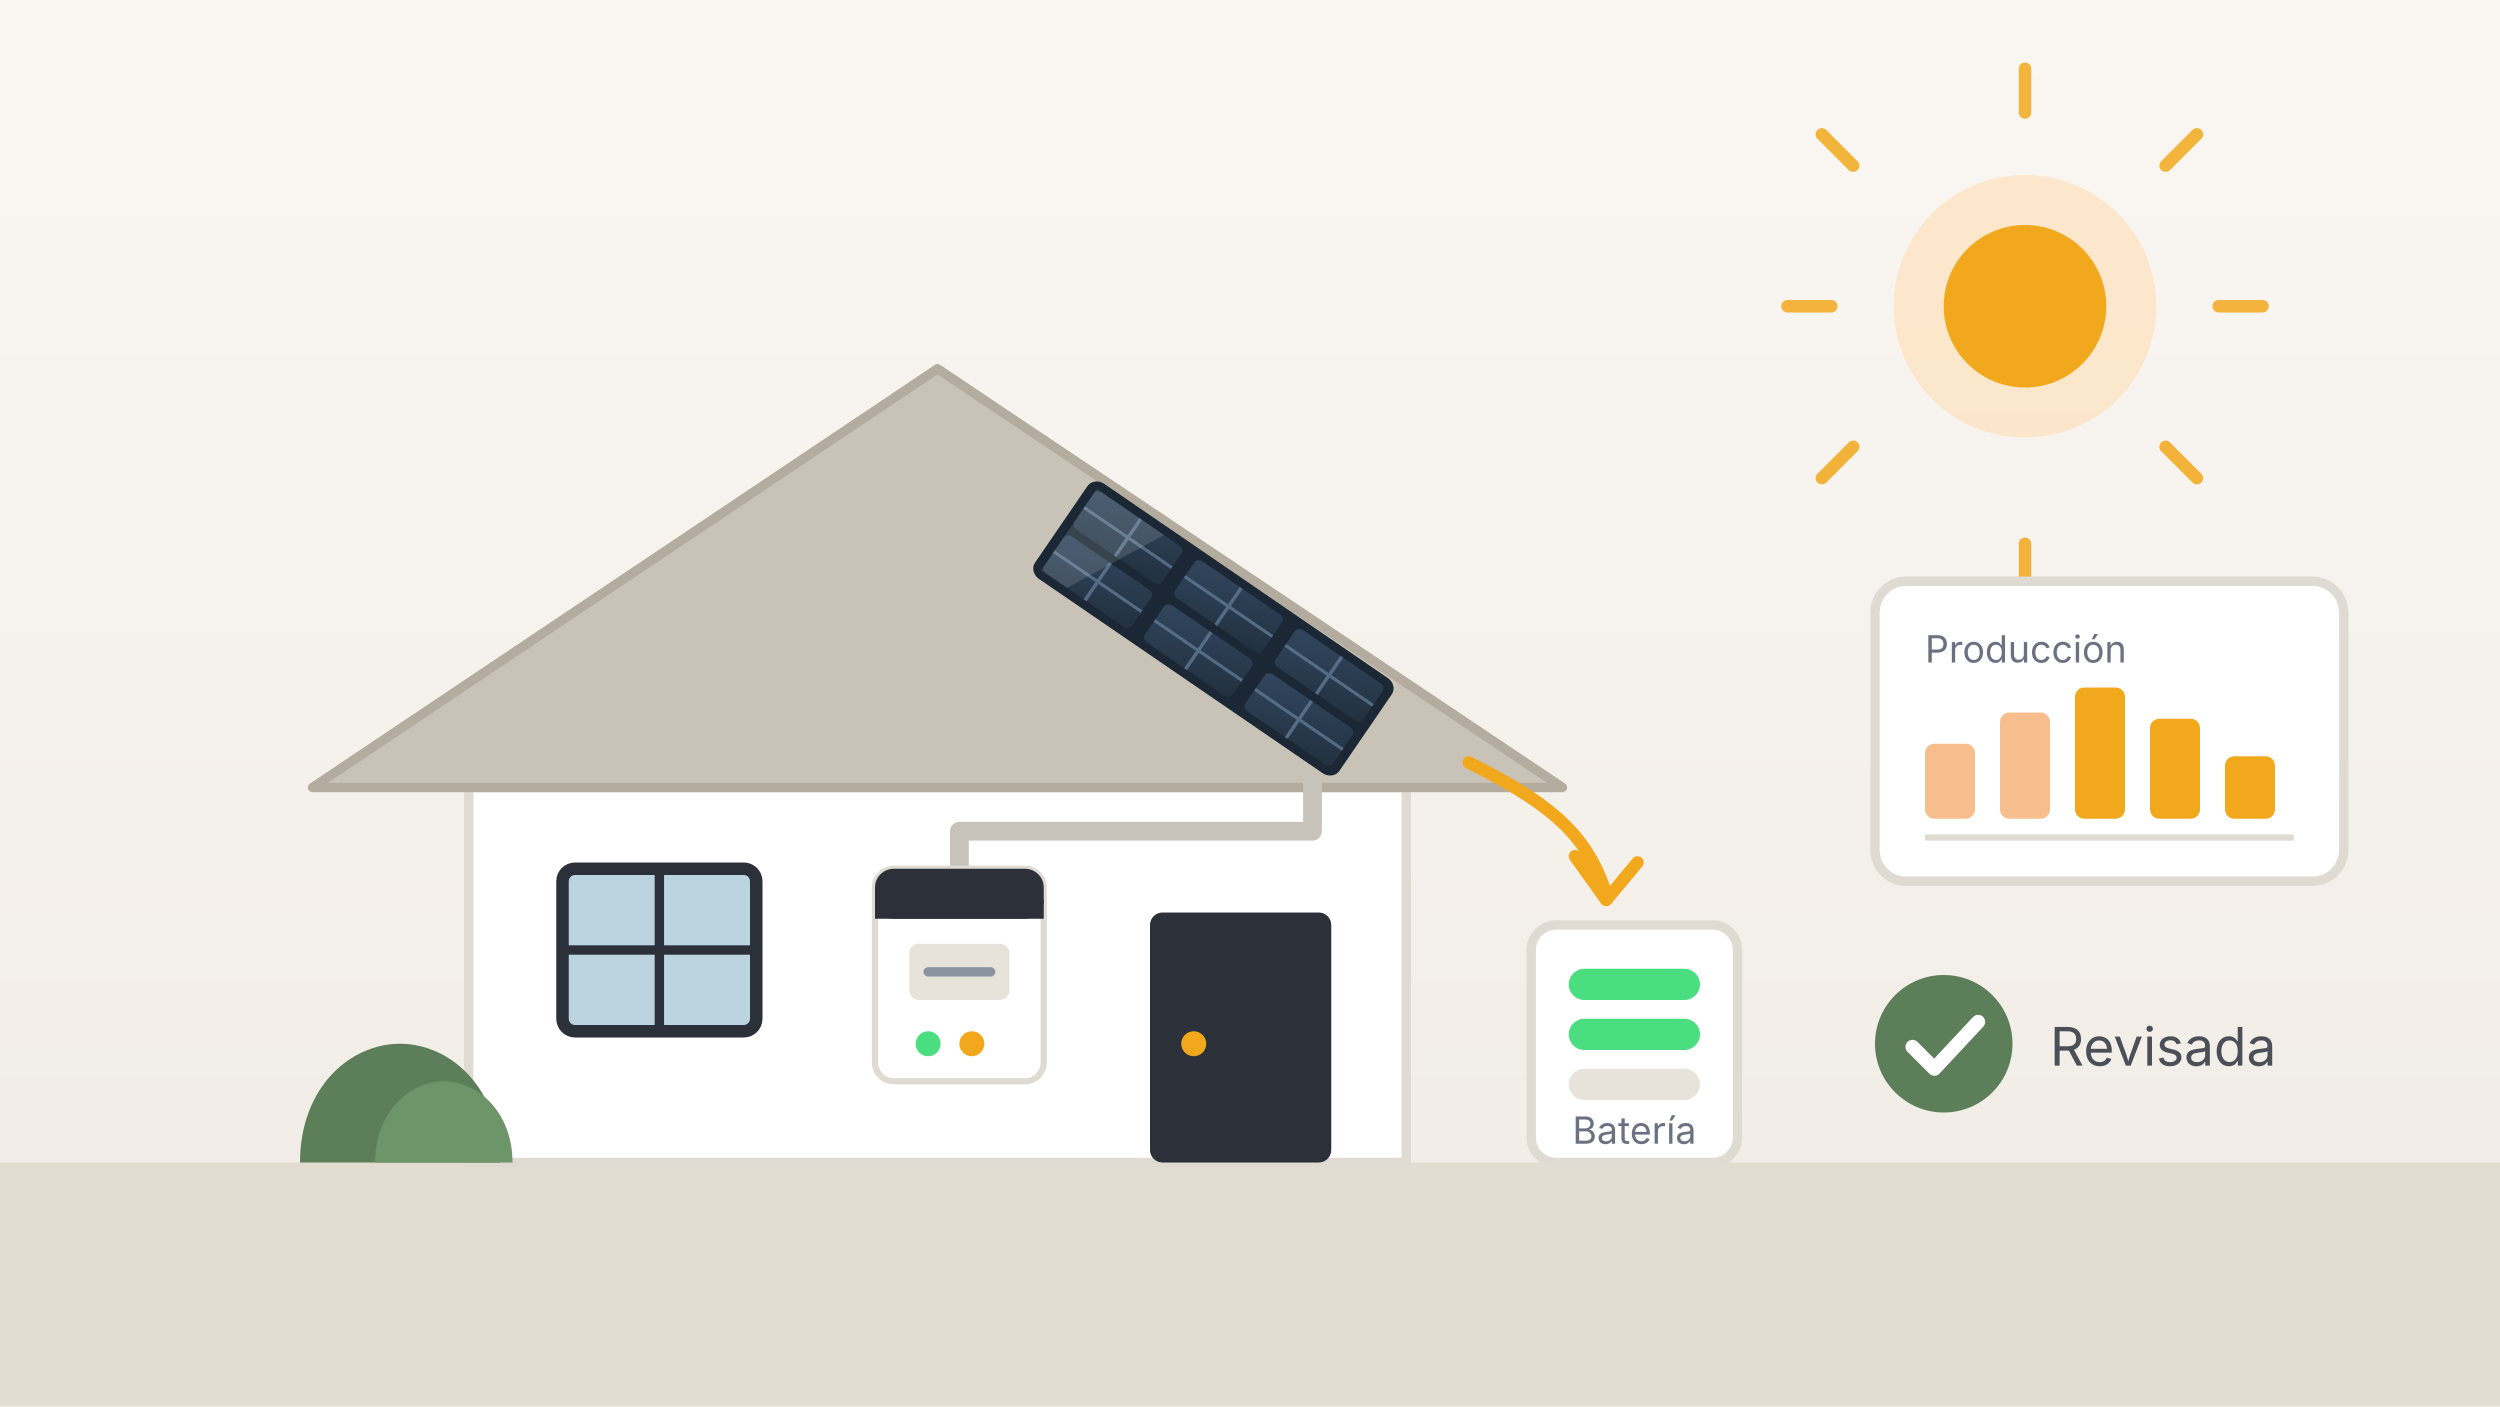
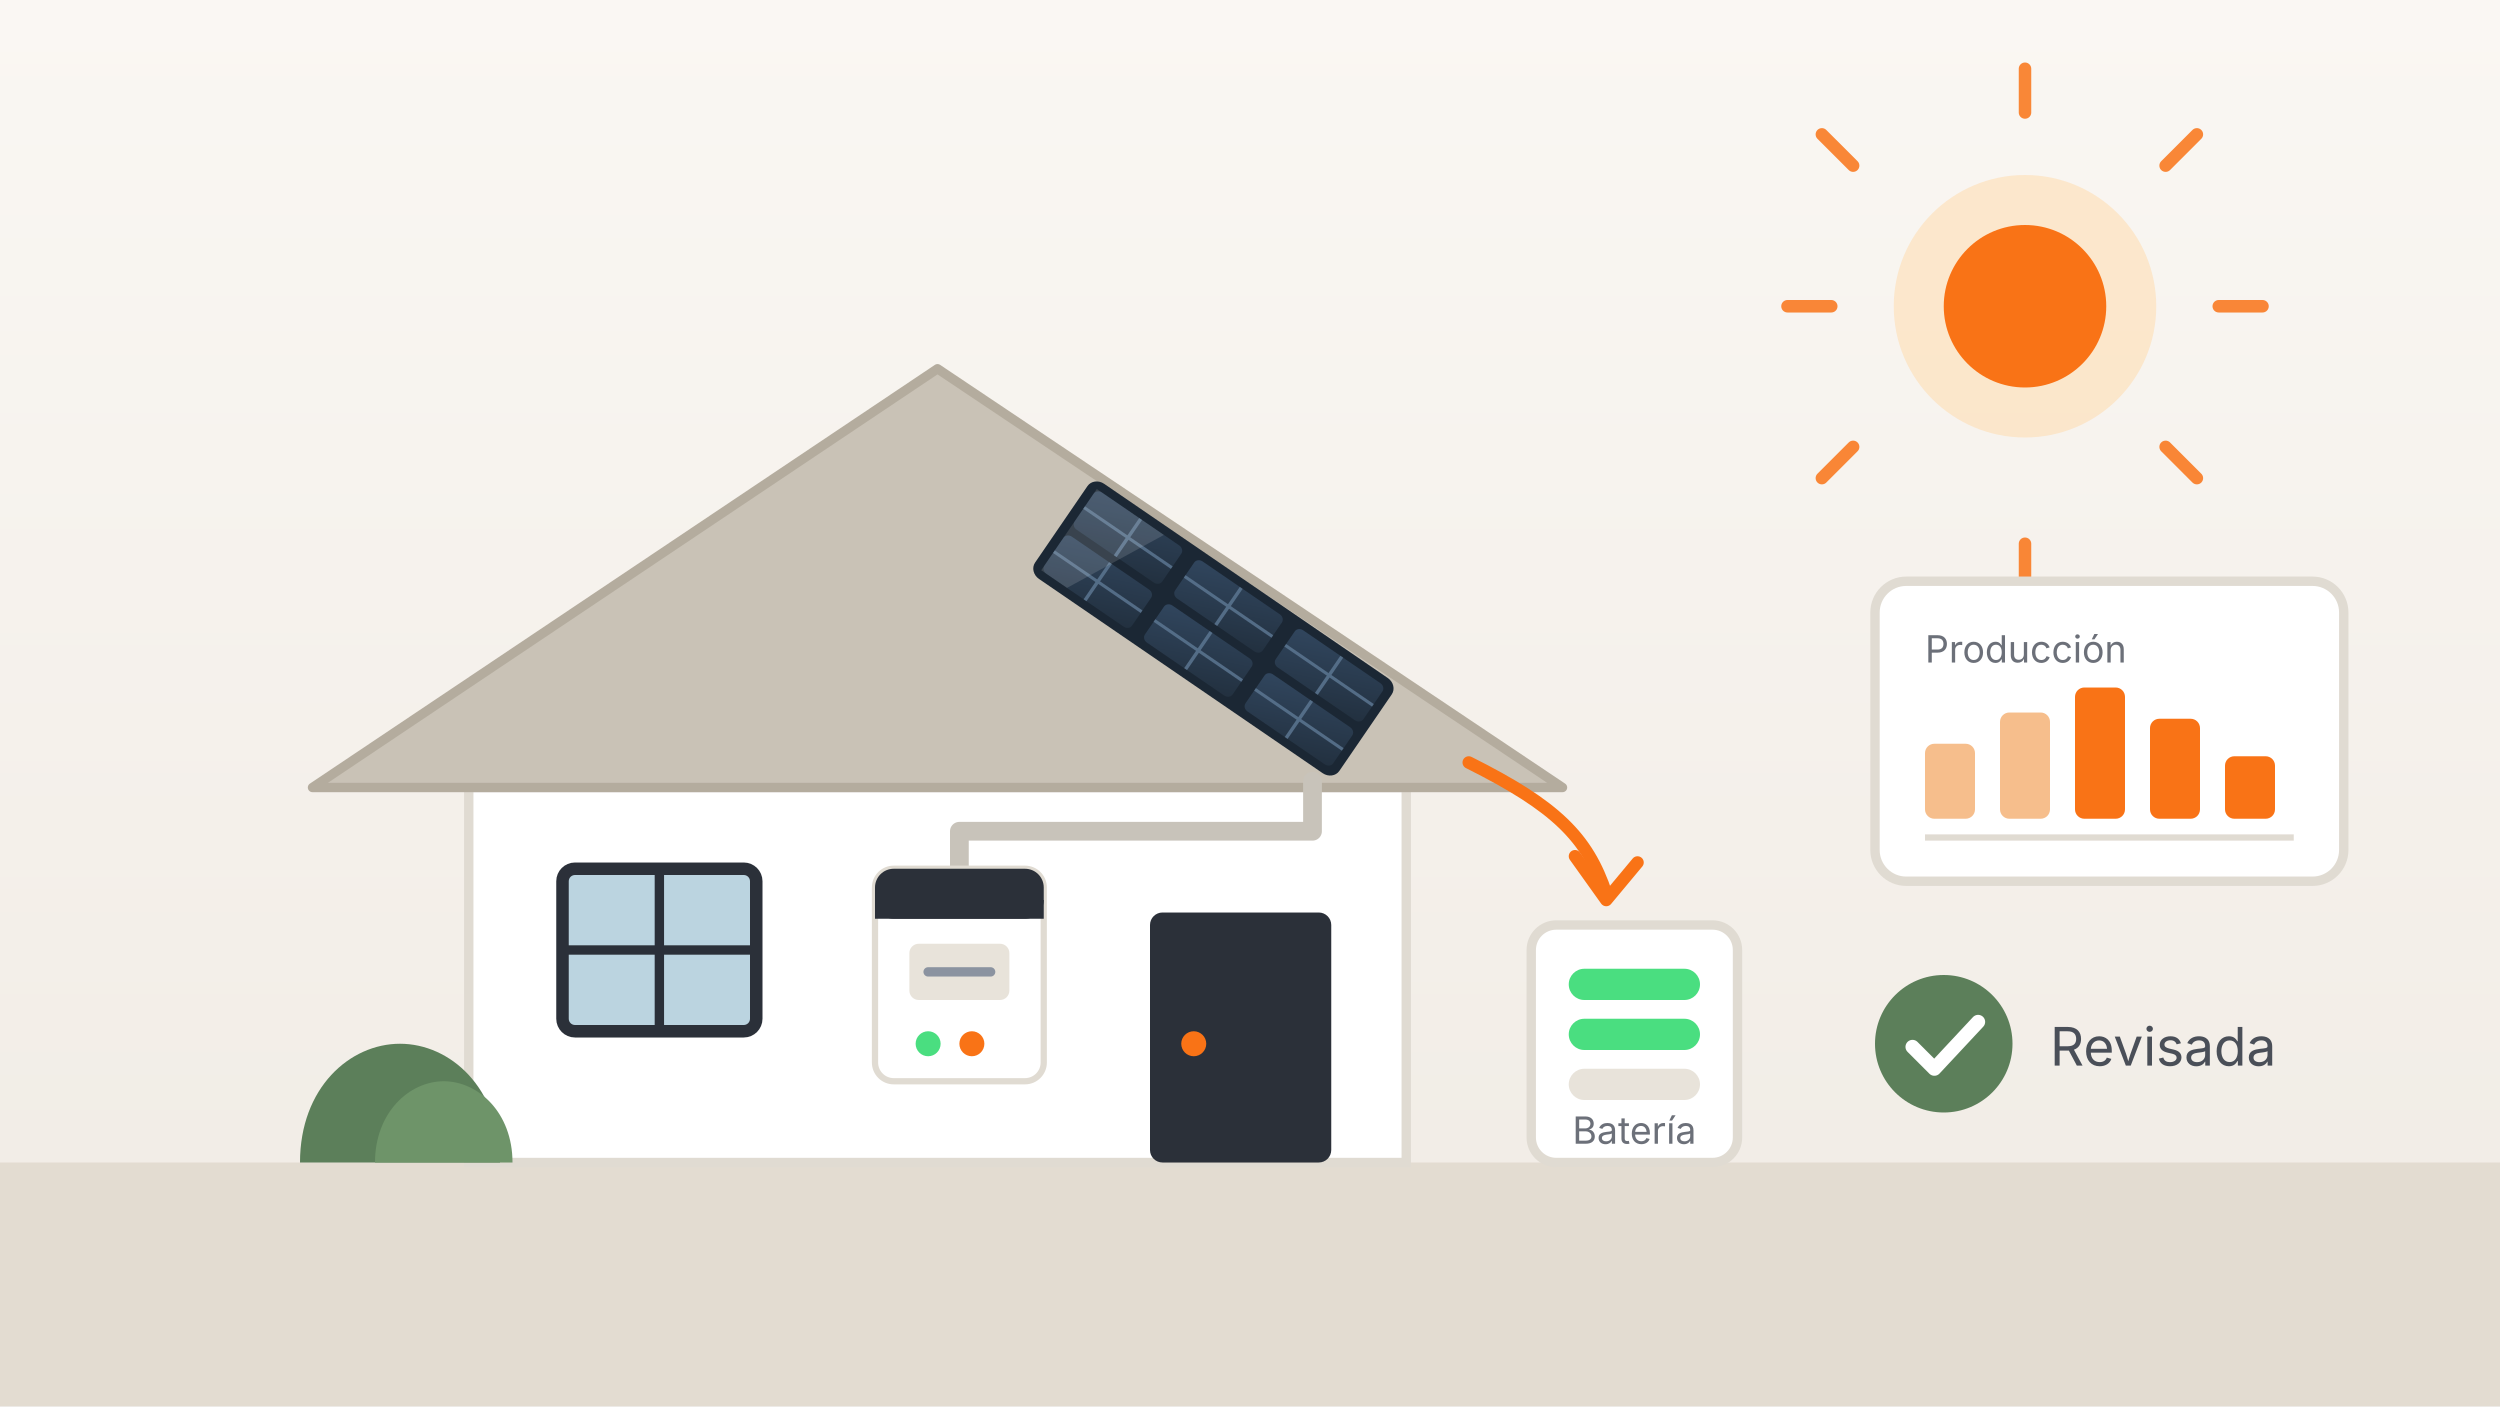
<svg xmlns="http://www.w3.org/2000/svg" viewBox="0 0 800 450" width="800" height="450" role="img" aria-label="Ilustración de una casa con placas solares en el faldón del tejado, inversor en la fachada, batería y un gráfico con la producción">
  <defs>
    <linearGradient id="ps-w" x1="0" y1="0" x2="0" y2="1">
      <stop offset="0" stop-color="#FAF7F3" />
      <stop offset="1" stop-color="#F0EBE4" />
    </linearGradient>
    <linearGradient id="ps-panel" x1="0" y1="0" x2="1" y2="1">
      <stop offset="0" stop-color="#31465E" />
      <stop offset="1" stop-color="#22303F" />
    </linearGradient>
  </defs>
  <rect width="800" height="450" fill="url(#ps-w)" />
  <circle cx="648" cy="98" r="42" fill="#FFD9A8" opacity=".5" />
-   <circle cx="648" cy="98" r="26" fill="#F2A81C" />
-   <g stroke="#F2A81C" stroke-width="4" stroke-linecap="round" opacity=".85">
+   <circle cx="648" cy="98" r="26" fill="#F97316" />
+   <g stroke="#F97316" stroke-width="4" stroke-linecap="round" opacity=".85">
    <path d="M648 36v-14M648 174v14M710 98h14M572 98h14M693 53l10-10M593 143l-10 10M693 143l10 10M593 53l-10-10" />
  </g>
  <rect y="372" width="800" height="78" fill="#E3DCD1" />
  <rect x="150" y="252" width="300" height="120" fill="#FFFFFF" />
  <rect x="150" y="252" width="300" height="120" fill="none" stroke="#E0DBD2" stroke-width="3" />
  <path d="M100 252 L300 118 L500 252 Z" fill="#C9C2B6" />
  <path d="M100 252 L300 118 L500 252 Z" fill="none" stroke="#B4AC9E" stroke-width="3" stroke-linejoin="round" />
  <g transform="translate(352 155) rotate(34.4) scale(1 .9)">
    <rect x="-3" y="-1" width="118" height="41" rx="4" fill="#1B2734" />
    <g fill="url(#ps-panel)">
      <rect x="0" y="2" width="34" height="16" rx="2" />
      <rect x="39" y="2" width="34" height="16" rx="2" />
      <rect x="78" y="2" width="34" height="16" rx="2" />
      <rect x="0" y="21" width="34" height="16" rx="2" />
      <rect x="39" y="21" width="34" height="16" rx="2" />
      <rect x="78" y="21" width="34" height="16" rx="2" />
    </g>
    <g stroke="#5B7590" stroke-width="1.1" opacity=".85">
      <path d="M17 2v16M17 21v16M56 2v16M56 21v16M95 2v16M95 21v16" />
      <path d="M0 10h34M39 10h34M78 10h34M0 29h34M39 29h34M78 29h34" />
    </g>
    <path d="M0 2h26l-16 35H0z" fill="#FFFFFF" opacity=".13" />
  </g>
  <path d="M420 250 V 266 H 307 V 278" stroke="#C8C3BA" stroke-width="6" fill="none" stroke-linecap="round" stroke-linejoin="round" />
  <rect x="180" y="278" width="62" height="52" rx="4" fill="#BBD4E0" />
  <rect x="180" y="278" width="62" height="52" rx="4" fill="none" stroke="#2B3039" stroke-width="4" />
  <path d="M211 278v52M180 304h62" stroke="#2B3039" stroke-width="3" />
  <rect x="368" y="292" width="58" height="80" rx="4" fill="#2B3039" />
-   <circle cx="382" cy="334" r="4" fill="#F2A81C" />
+   <circle cx="382" cy="334" r="4" fill="#F97316" />
  <rect x="280" y="278" width="54" height="68" rx="6" fill="#FFFFFF" />
  <rect x="280" y="278" width="54" height="68" rx="6" fill="none" stroke="#E0DBD2" stroke-width="2" />
  <rect x="280" y="278" width="54" height="16" rx="6" fill="#2B3039" />
  <rect x="280" y="288" width="54" height="6" fill="#2B3039" />
  <rect x="291" y="302" width="32" height="18" rx="3" fill="#E8E3DA" />
  <path d="M297 311h20" stroke="#8B93A0" stroke-width="3" stroke-linecap="round" />
  <circle cx="297" cy="334" r="4" fill="#4ADE80" />
-   <circle cx="311" cy="334" r="4" fill="#F2A81C" />
-   <g stroke="#F2A81C" stroke-width="4" fill="none" stroke-linecap="round" stroke-linejoin="round">
+   <circle cx="311" cy="334" r="4" fill="#F97316" />
+   <g stroke="#F97316" stroke-width="4" fill="none" stroke-linecap="round" stroke-linejoin="round">
    <path d="M470 244 C 498 258 508 268 514 286" />
    <path d="M504 274l10 14 10-12" />
  </g>
  <rect x="490" y="296" width="66" height="76" rx="8" fill="#FFFFFF" />
  <rect x="490" y="296" width="66" height="76" rx="8" fill="none" stroke="#E0DBD2" stroke-width="3" />
  <rect x="502" y="310" width="42" height="10" rx="5" fill="#4ADE80" />
  <rect x="502" y="326" width="42" height="10" rx="5" fill="#4ADE80" />
  <rect x="502" y="342" width="42" height="10" rx="5" fill="#E8E3DA" />
-   <text x="523" y="366" font-family="Inter, sans-serif" font-size="12" fill="#6B7180" text-anchor="middle">Batería</text>
+   <text x="523" y="366" font-family="Inter, sans-serif" font-size="12" fill="#6C7079" text-anchor="middle">Batería</text>
  <g transform="translate(600 186)">
    <rect width="150" height="96" rx="10" fill="#FFFFFF" />
    <rect width="150" height="96" rx="10" fill="none" stroke="#E0DBD2" stroke-width="3" />
-     <text x="16" y="26" font-family="Inter, sans-serif" font-size="12" fill="#6B7180">Producción</text>
+     <text x="16" y="26" font-family="Inter, sans-serif" font-size="12" fill="#6C7079">Producción</text>
    <g fill="#F6BE8C">
      <rect x="16" y="52" width="16" height="24" rx="3" />
      <rect x="40" y="42" width="16" height="34" rx="3" />
    </g>
-     <g fill="#F2A81C">
+     <g fill="#F97316">
      <rect x="64" y="34" width="16" height="42" rx="3" />
      <rect x="88" y="44" width="16" height="32" rx="3" />
      <rect x="112" y="56" width="16" height="20" rx="3" />
    </g>
    <path d="M16 82h118" stroke="#E0DBD2" stroke-width="2" />
  </g>
  <g transform="translate(600 312)">
    <circle cx="22" cy="22" r="22" fill="#5C7F5A" />
    <path d="M12 23l7 7 14-15" fill="none" stroke="#fff" stroke-width="4.5" stroke-linecap="round" stroke-linejoin="round" />
    <text x="56" y="29" font-family="Inter, sans-serif" font-size="17" fill="#4A4F58">Revisada</text>
  </g>
  <path d="M96 372c0-24 16-38 32-38s32 14 32 38z" fill="#5C7F5A" />
  <path d="M120 372c0-16 11-26 22-26s22 10 22 26z" fill="#6E9469" />
</svg>
